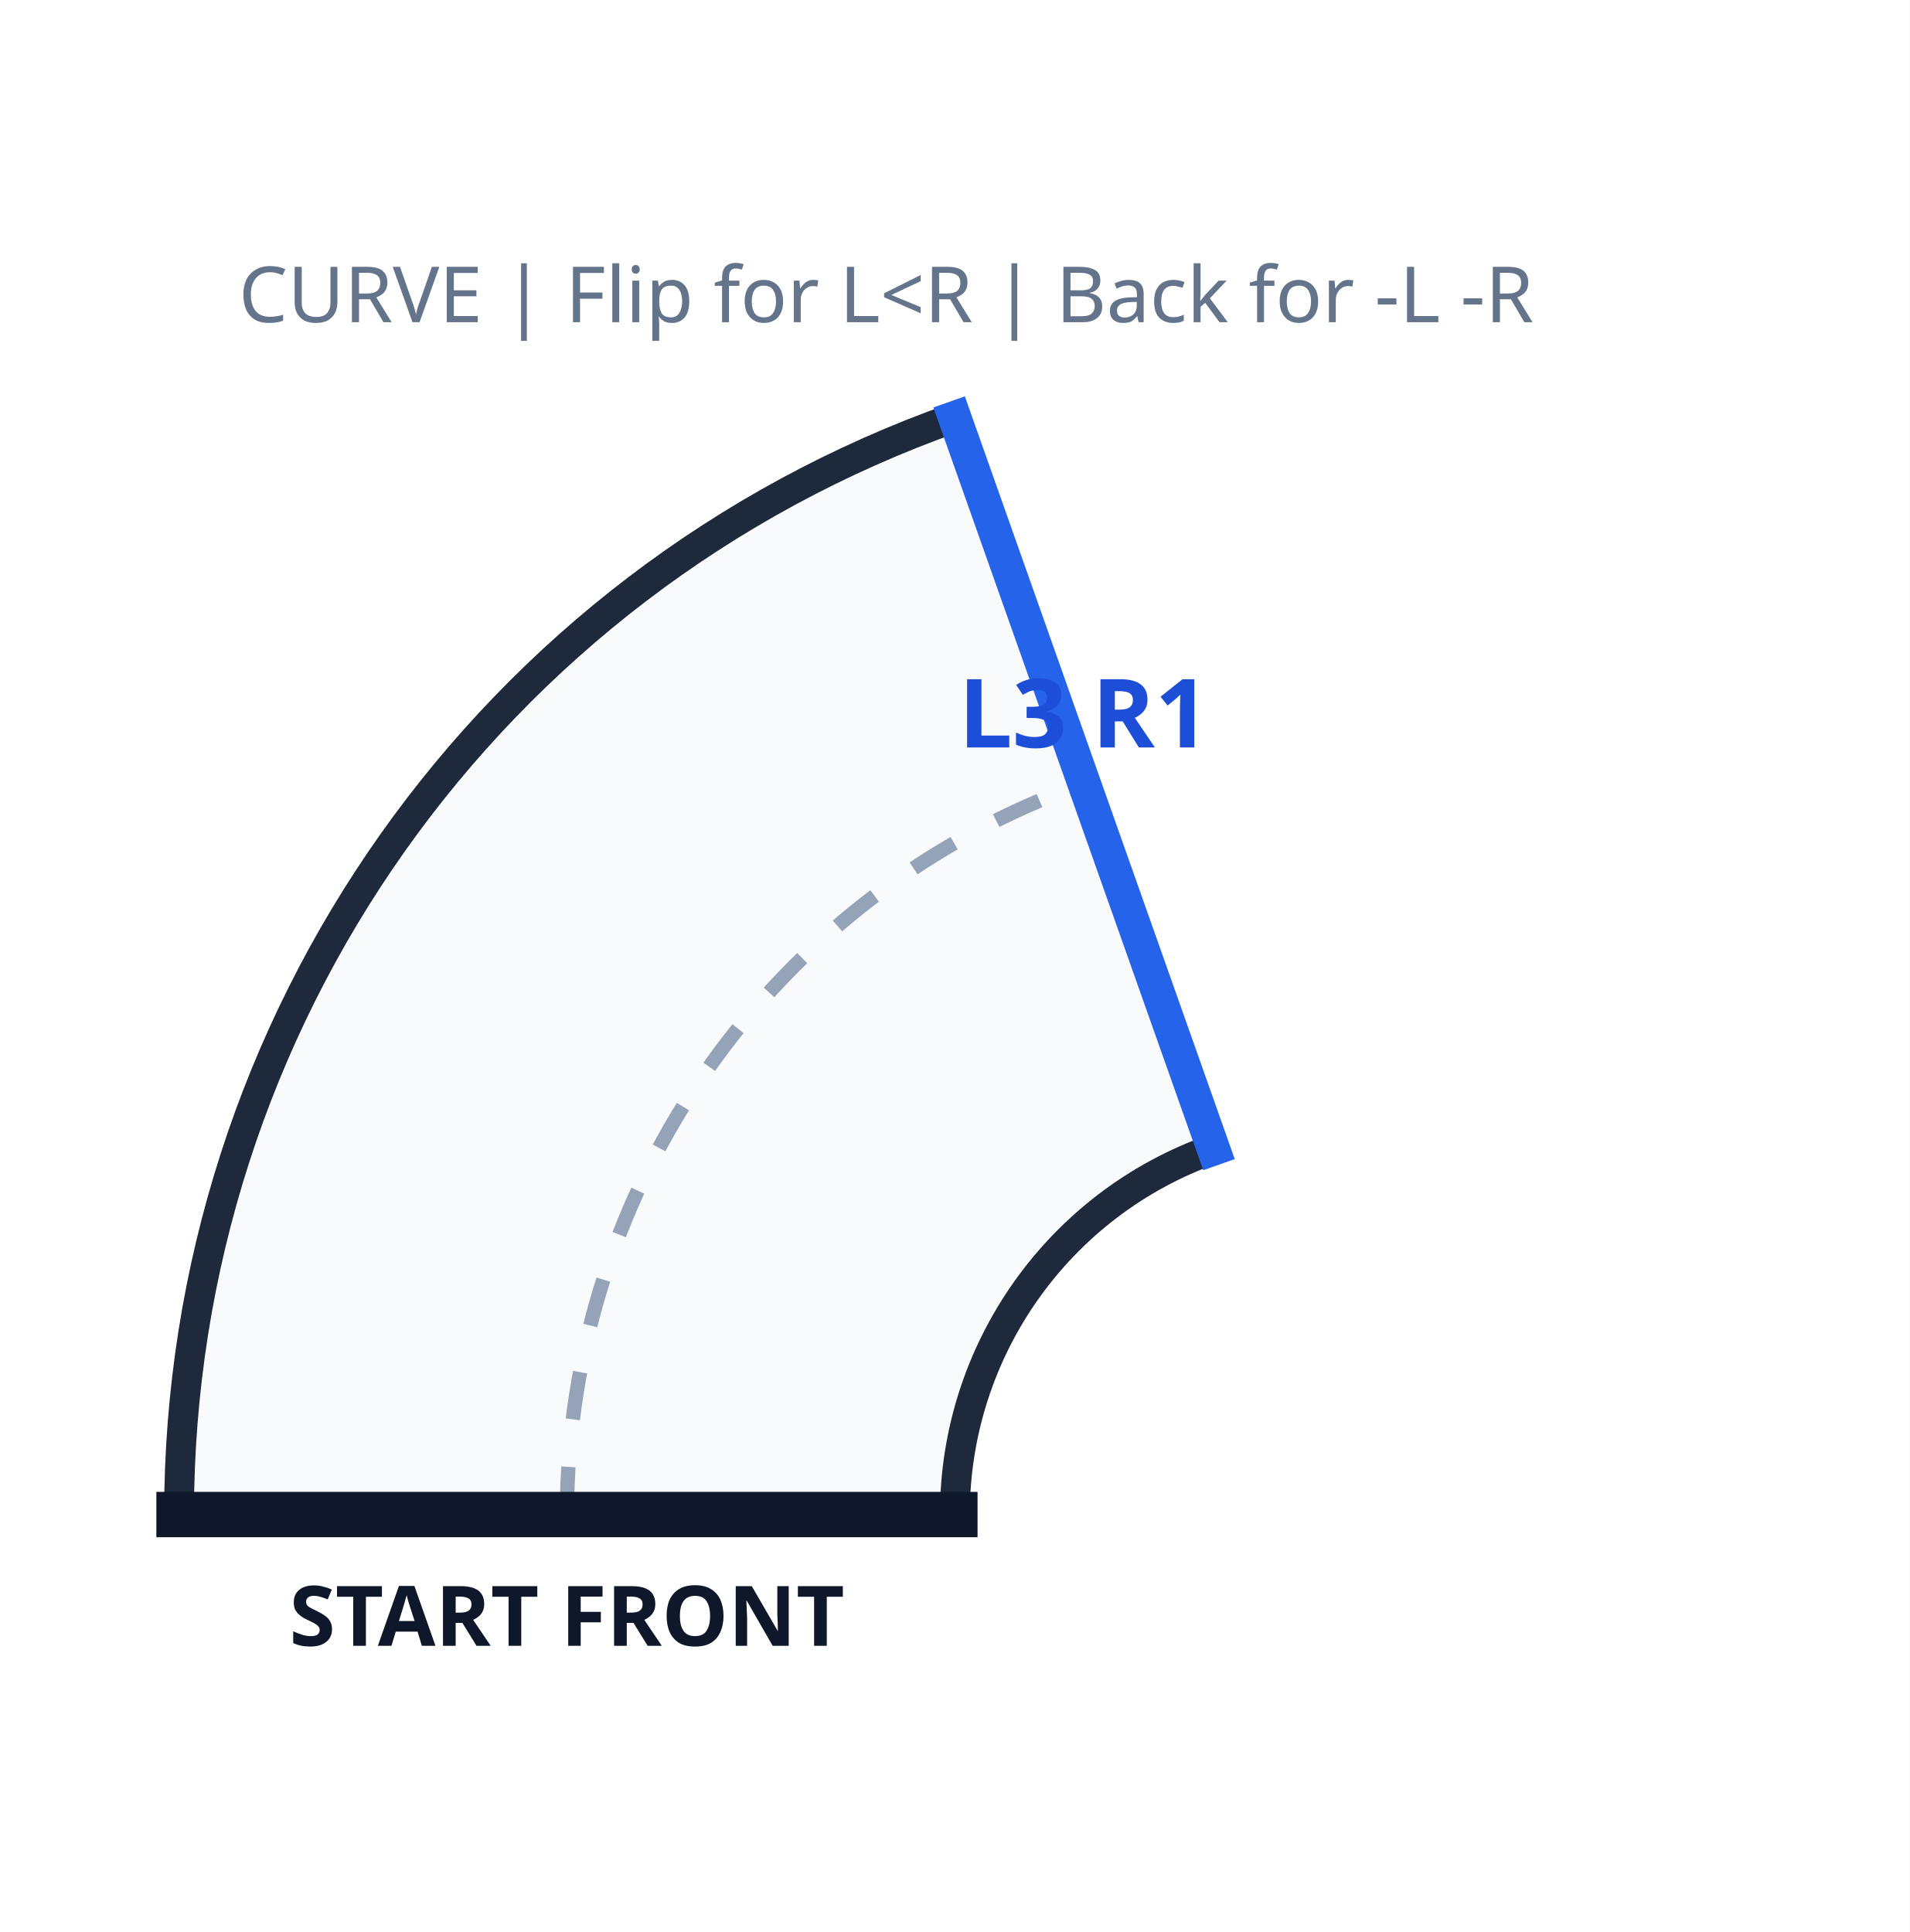
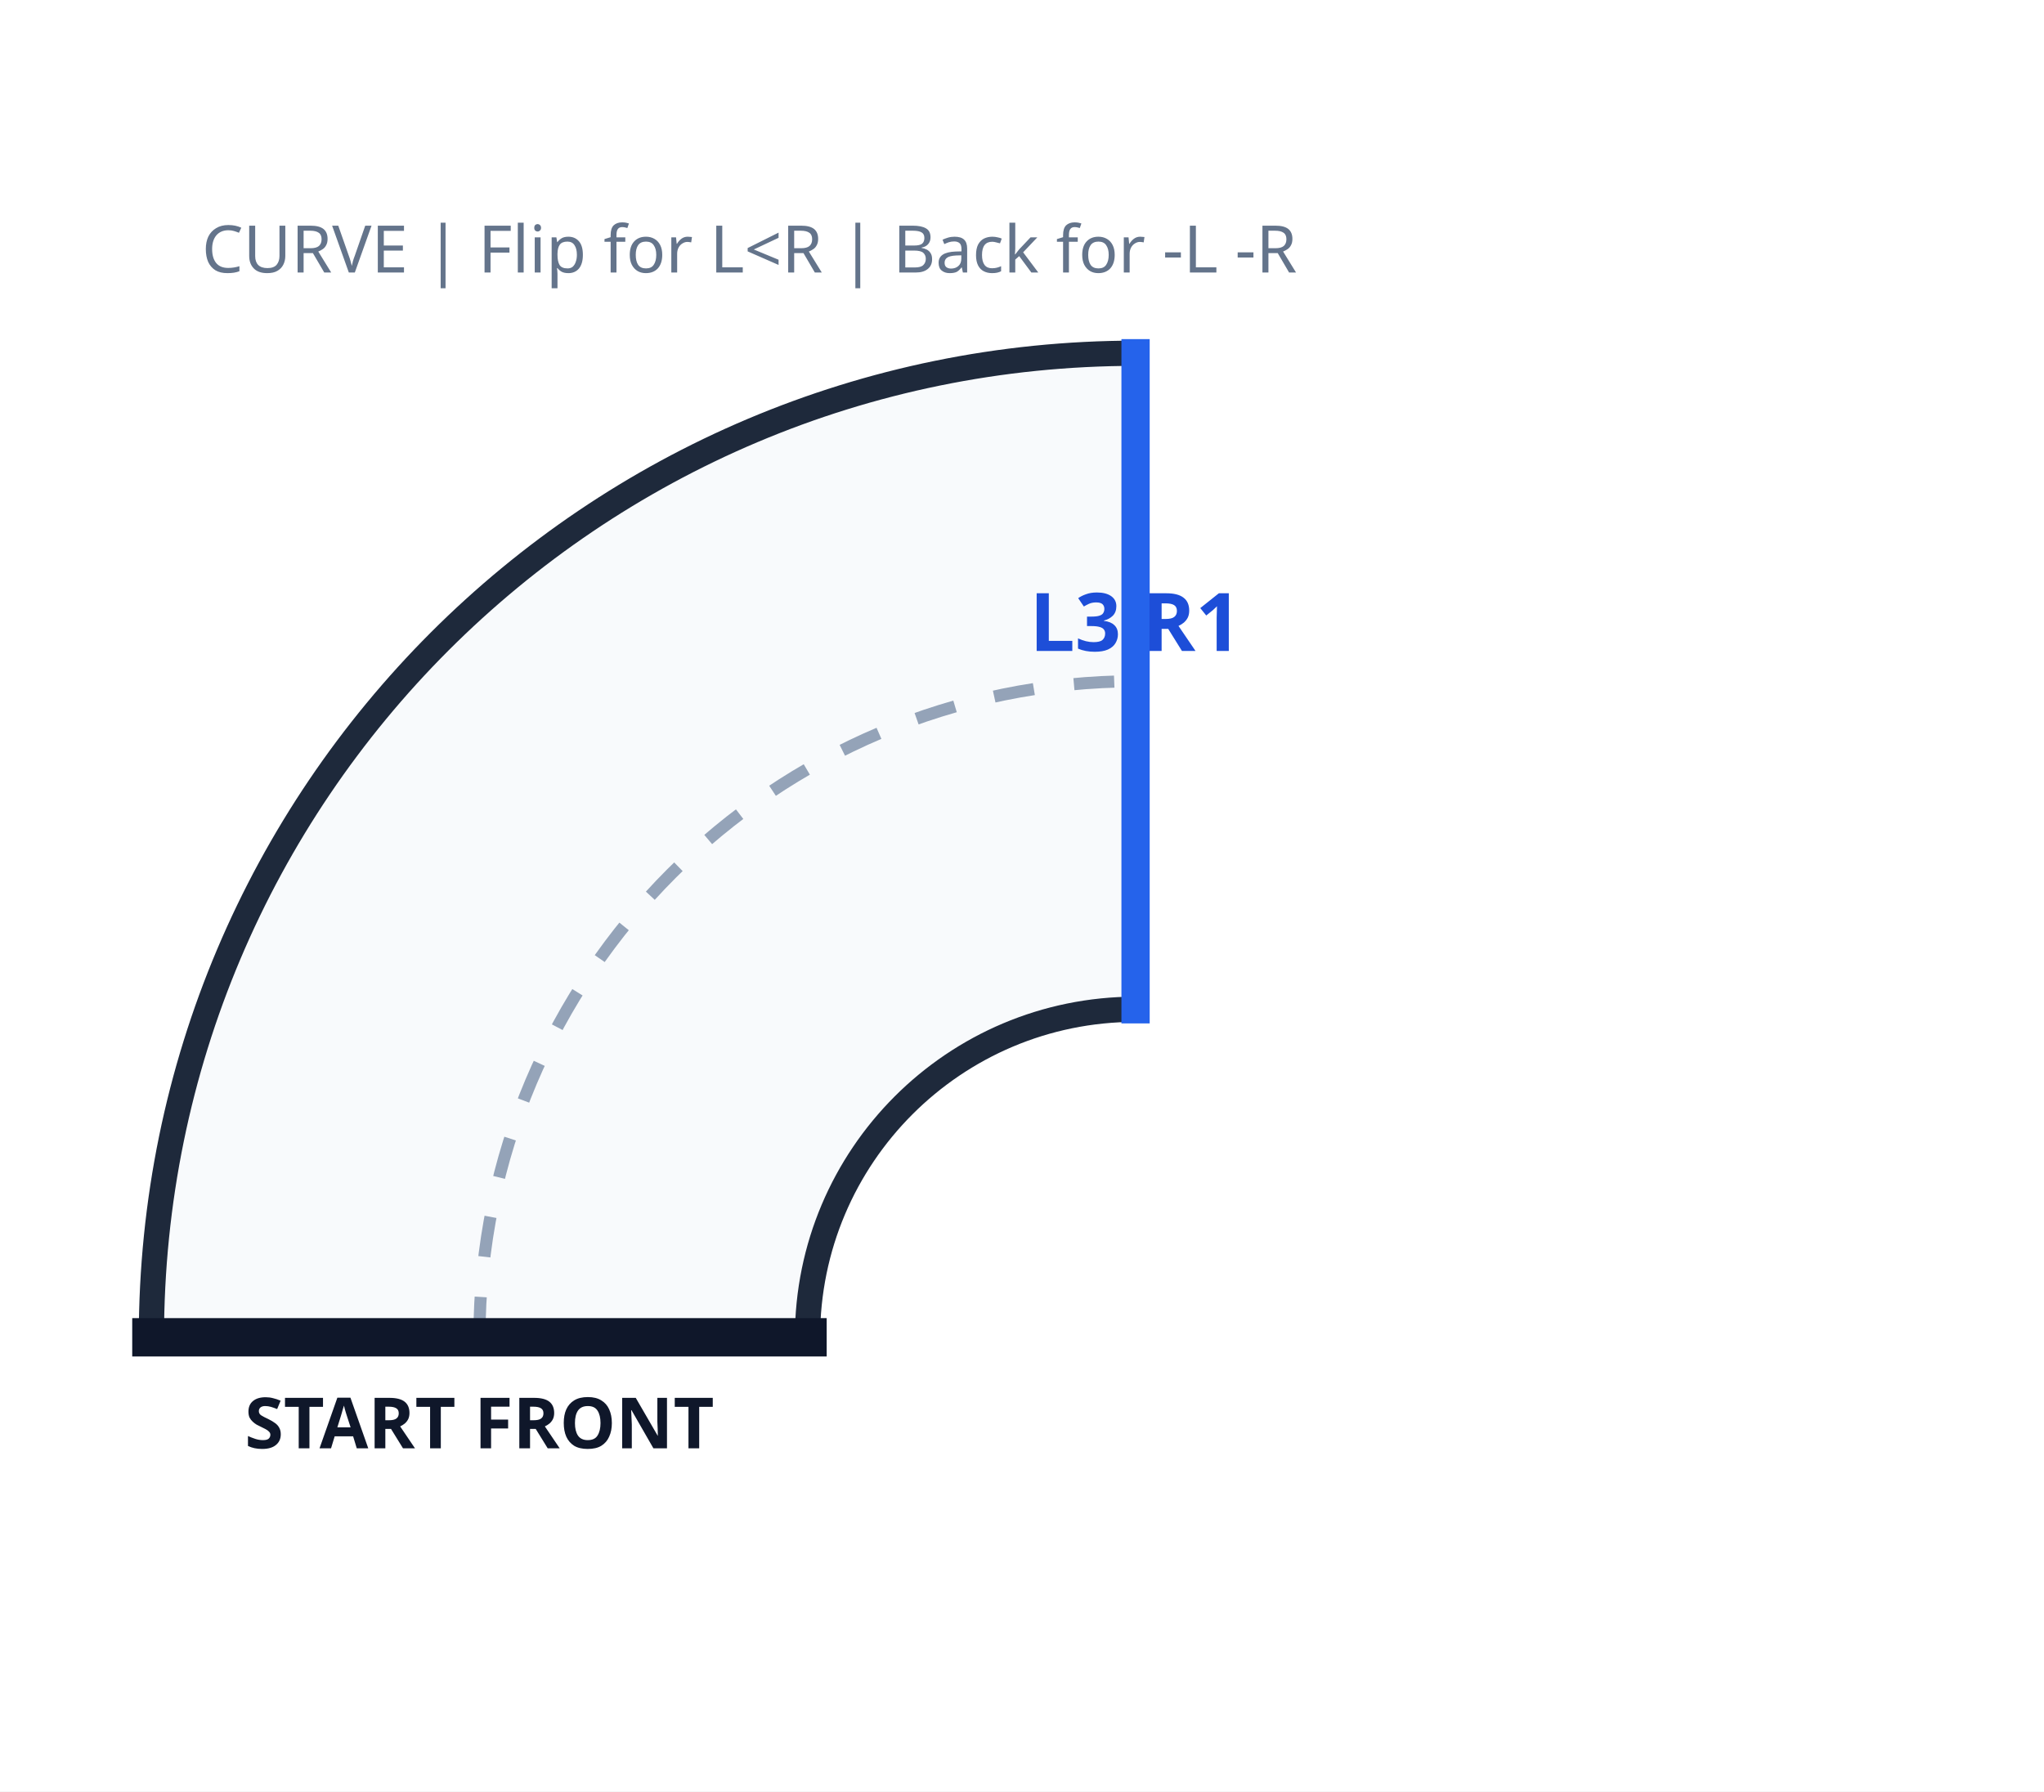
- <svg xmlns="http://www.w3.org/2000/svg" viewBox="0 0 160.0 161.9" width="160.0mm" height="161.9mm">
+ <svg xmlns="http://www.w3.org/2000/svg" viewBox="0 0 202.5 177.5" width="202.5mm" height="177.5mm">
  <defs>
    <style>
      text { user-select: none; }
    </style>
  </defs>
  <rect width="100%" height="100%" fill="#ffffff" />
  <g id="template_curve_L3_R1">
-     <path d="M 15.0 126.918 A 97.5 97.5 0 0 1 79.983 35.0 L 101.661 96.278 A 32.5 32.5 0 0 0 80.0 126.918 Z" fill="#f8fafc" stroke="#1e293b" stroke-width="2.5" />
-     <path d="M 47.5 126.918 A 65.0 65.0 0 0 1 90.822 65.639" fill="none" stroke="#94a3b8" stroke-width="1.2" stroke-dasharray="4,4" />
-     <line x1="15.0" y1="126.918" x2="80.0" y2="126.918" stroke="#0f172a" stroke-width="3.8" stroke-linecap="square" />
-     <text x="47.5" y="137.918" font-family="sans-serif" font-size="7" font-weight="bold" fill="#0f172a" text-anchor="middle">START FRONT</text>
-     <line x1="79.983" y1="35.0" x2="101.661" y2="96.278" stroke="#2563eb" stroke-width="2.8" stroke-linecap="square" />
-     <text x="90.822" y="62.639" font-family="sans-serif" font-size="8" font-weight="bold" fill="#1d4ed8" text-anchor="middle">L3 R1</text>
+     <path d="M 15.0 132.5 A 97.5 97.5 0 0 1 112.5 35.0 L 112.5 100.0 A 32.5 32.5 0 0 0 80.0 132.5 Z" fill="#f8fafc" stroke="#1e293b" stroke-width="2.5" />
+     <path d="M 47.5 132.5 A 65.0 65.0 0 0 1 112.5 67.5" fill="none" stroke="#94a3b8" stroke-width="1.2" stroke-dasharray="4,4" />
+     <line x1="15.0" y1="132.5" x2="80.0" y2="132.5" stroke="#0f172a" stroke-width="3.8" stroke-linecap="square" />
+     <text x="47.5" y="143.5" font-family="sans-serif" font-size="7" font-weight="bold" fill="#0f172a" text-anchor="middle">START FRONT</text>
+     <line x1="112.5" y1="35.0" x2="112.5" y2="100.0" stroke="#2563eb" stroke-width="2.8" stroke-linecap="square" />
+     <text x="112.5" y="64.5" font-family="sans-serif" font-size="8" font-weight="bold" fill="#1d4ed8" text-anchor="middle">L3 R1</text>
    <text x="20.0" y="27.0" font-family="sans-serif" font-size="6.5" fill="#64748b">CURVE | Flip for L&lt;R | Back for -L -R</text>
  </g>
</svg>
